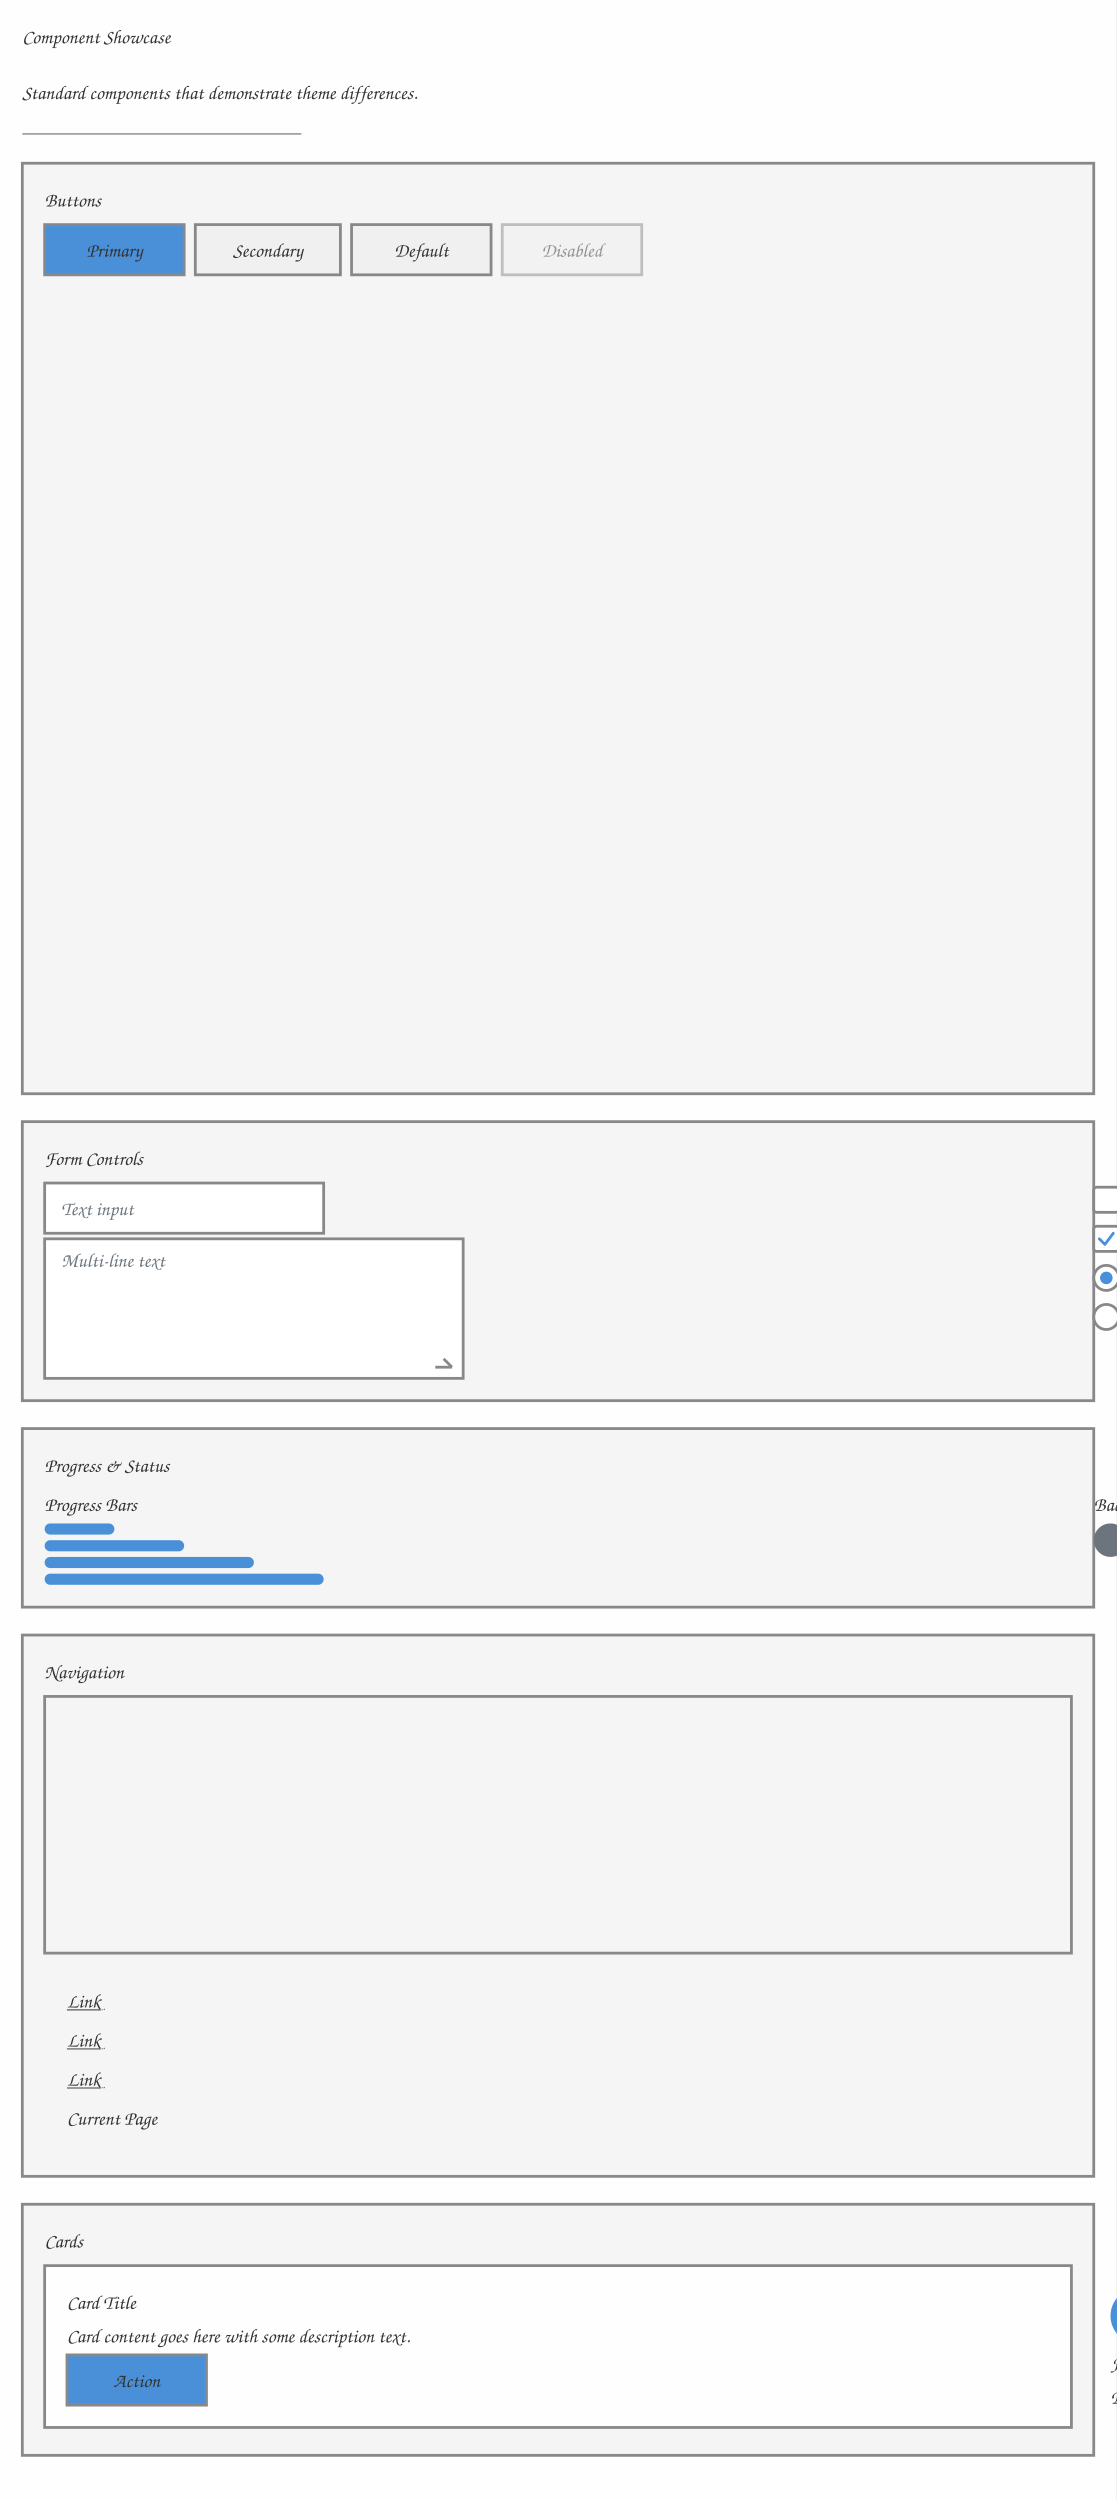
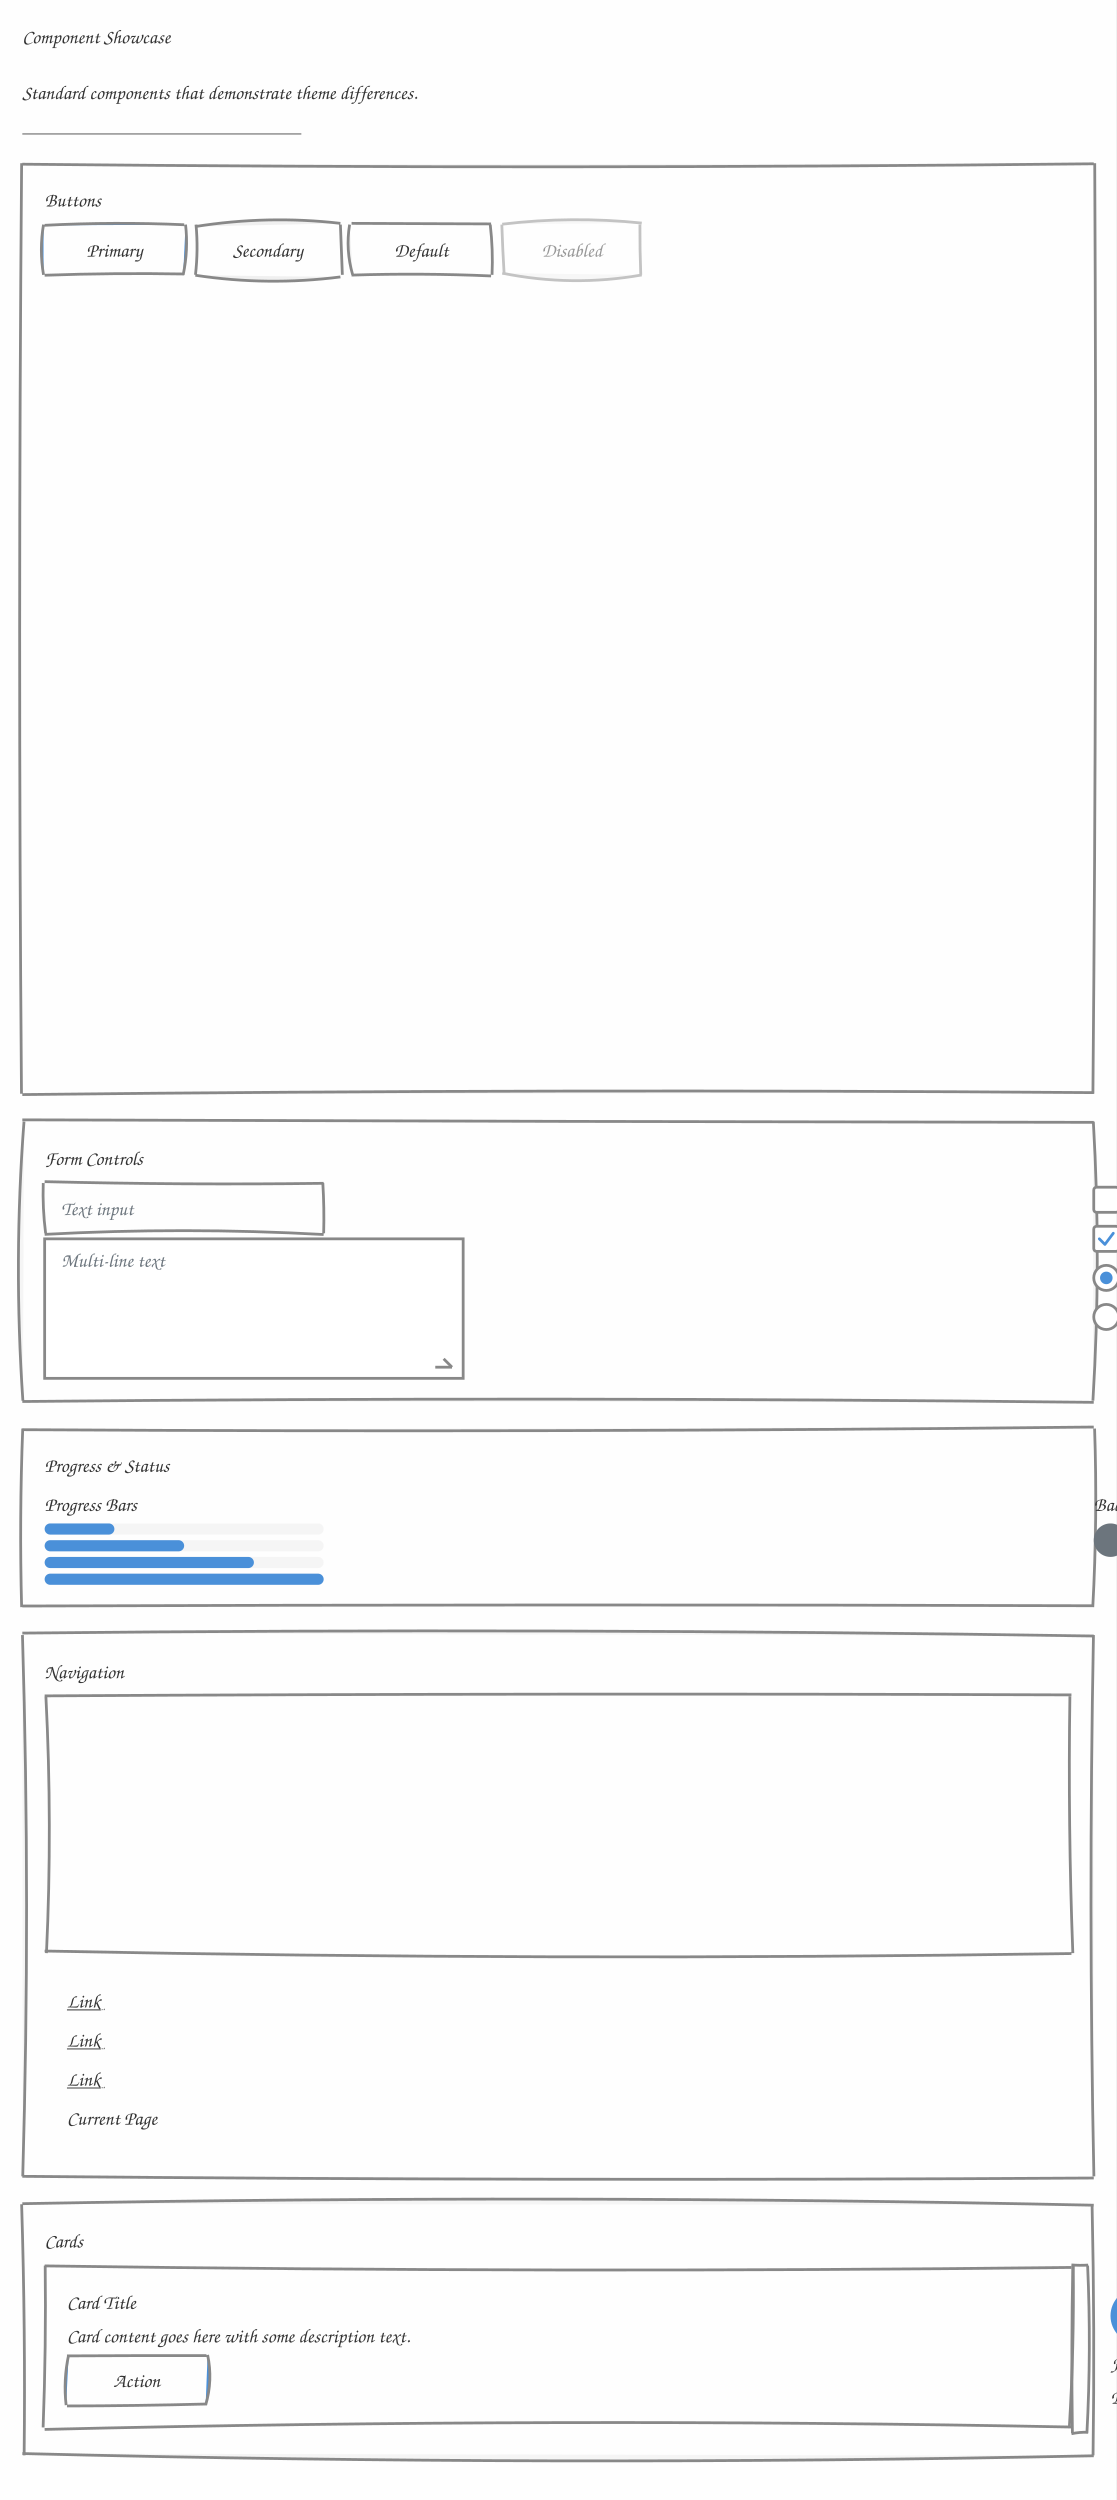
<svg xmlns="http://www.w3.org/2000/svg" width="800" height="1792" viewBox="0 0 800 1792" role="img">
  <style>
    .wire-text { font-family: "Comic Sans MS", cursive, sans-serif; font-size: 14px; fill: #333333; }
    .wire-text-secondary { fill: #6c757d; }
    .wire-text-disabled { fill: #adb5bd; }
    .wire-text-bold { font-weight: 600; }
    .wire-text-small { font-size: 12px; }
    .wire-text-large { font-size: 18px; }
  </style>
  <rect width="100%" height="100%" fill="#fefefe" />
  <text x="16" y="31" class="wire-text wire-text-bold">Component Showcase</text>
  <text x="16" y="71" class="wire-text">Standard components that demonstrate theme differences.</text>
  <line x1="16" y1="96" x2="216" y2="96" stroke="#888888" stroke-width="1" />
-   <rect x="16" y="117" width="768" height="667" fill="#f5f5f5" stroke="#888888" stroke-width="2" />
+   <path d="M16.0 117.7 Q400.0 121.6 784.0 117.4 M784.7 117.0 Q786.4 450.5 783.4 784.0 M784.0 783.2 Q400.0 780.3 16.0 784.6 M15.4 784.0 Q12.7 450.5 15.5 117.0" fill="#f5f5f5" stroke="#888888" stroke-width="2" />
  <text x="32" y="148" class="wire-text wire-text-bold">Buttons</text>
  <g opacity="1">
-     <rect x="32" y="161" width="100" height="36" rx="0" fill="#4a90d9" stroke="#888888" stroke-width="2" />
+     <path d="M32.0 161.5 Q82.0 158.9 132.0 161.1 M133.0 161.0 Q135.1 179.0 131.3 197.0 M132.0 196.4 Q82.0 195.5 32.0 197.3 M31.2 197.0 Q28.1 179.0 31.2 161.0" fill="#4a90d9" stroke="#888888" stroke-width="2" />
    <text x="82" y="184" text-anchor="middle" class="wire-text" fill="#ffffff">Primary</text>
  </g>
  <g opacity="1">
-     <rect x="140" y="161" width="104" height="36" rx="0" fill="#f0f0f0" stroke="#888888" stroke-width="2" />
+     <path d="M140.0 162.4 Q192.0 154.1 244.0 160.1 M244.0 161.0 Q244.7 179.0 245.4 197.0 M244.0 198.5 Q192.0 205.2 140.0 197.3 M140.1 197.0 Q142.2 179.0 140.5 161.0" fill="#f0f0f0" stroke="#888888" stroke-width="2" />
    <text x="192" y="184" text-anchor="middle" class="wire-text" fill="#333333">Secondary</text>
  </g>
  <g opacity="1">
-     <rect x="252" y="161" width="100" height="36" rx="0" fill="#f0f0f0" stroke="#888888" stroke-width="2" />
+     <path d="M252.0 160.1 Q302.0 160.4 352.0 160.5 M351.4 161.0 Q353.5 179.0 352.7 197.0 M352.0 197.8 Q302.0 195.6 252.0 197.2 M252.8 197.0 Q247.6 179.0 250.6 161.0" fill="#f0f0f0" stroke="#888888" stroke-width="2" />
    <text x="302" y="184" text-anchor="middle" class="wire-text" fill="#333333">Default</text>
  </g>
  <g opacity="0.5">
-     <rect x="360" y="161" width="100" height="36" rx="0" fill="#f0f0f0" stroke="#888888" stroke-width="2" />
+     <path d="M360.0 160.7 Q410.0 154.7 460.0 159.9 M458.7 161.0 Q458.6 179.0 459.3 197.0 M460.0 197.1 Q410.0 205.9 360.0 195.8 M361.4 197.0 Q360.3 179.0 359.7 161.0" fill="#f0f0f0" stroke="#888888" stroke-width="2" />
    <text x="410" y="184" text-anchor="middle" class="wire-text" fill="#333333">Disabled</text>
  </g>
-   <rect x="16" y="804" width="768" height="200" fill="#f5f5f5" stroke="#888888" stroke-width="2" />
+   <path d="M16.0 802.7 Q400.0 804.0 784.0 804.5 M783.7 804.0 Q789.5 904.0 783.4 1004.0 M784.0 1005.2 Q400.0 1000.9 16.0 1004.6 M16.4 1004.0 Q9.6 904.0 17.2 804.0" fill="#f5f5f5" stroke="#888888" stroke-width="2" />
  <text x="32" y="835" class="wire-text wire-text-bold">Form Controls</text>
  <g>
-     <rect x="32" y="848" width="200" height="36" rx="0" fill="#ffffff" stroke="#888888" stroke-width="2" />
+     <path d="M32.0 847.0 Q132.0 849.5 232.0 848.2 M231.4 848.0 Q232.5 866.0 232.0 884.0 M232.0 884.9 Q132.0 879.4 32.0 884.8 M32.7 884.0 Q30.4 866.0 31.0 848.0" fill="#ffffff" stroke="#888888" stroke-width="2" />
    <text x="44" y="871" class="wire-text wire-text-secondary">Text input</text>
  </g>
  <g>
    <rect x="32" y="888" width="300" height="100" rx="0" fill="#ffffff" stroke="#888888" stroke-width="2" />
    <text x="44" y="908" class="wire-text wire-text-secondary">Multi-line text</text>
    <line x1="312" y1="980" x2="324" y2="980" stroke="#888888" stroke-width="2" />
    <line x1="318" y1="974" x2="324" y2="980" stroke="#888888" stroke-width="2" />
  </g>
  <g>
    <rect x="784" y="851" width="18" height="18" rx="2" fill="#ffffff" stroke="#888888" stroke-width="2" />
    <text x="810" y="865" class="wire-text">Unchecked option</text>
  </g>
  <g>
    <rect x="784" y="879" width="18" height="18" rx="2" fill="#ffffff" stroke="#888888" stroke-width="2" />
    <path d="M788 888 L792 892 L798 884" stroke="#4a90d9" stroke-width="2" fill="none" stroke-linecap="round" stroke-linejoin="round" />
    <text x="810" y="893" class="wire-text">Checked option</text>
  </g>
  <g>
    <circle cx="793" cy="916" r="9" fill="#ffffff" stroke="#888888" stroke-width="2" />
    <circle cx="793" cy="916" r="4.5" fill="#4a90d9" />
    <text x="810" y="921" class="wire-text">Radio option A</text>
  </g>
  <g>
    <circle cx="793" cy="944" r="9" fill="#ffffff" stroke="#888888" stroke-width="2" />
    <text x="810" y="949" class="wire-text">Radio option B</text>
  </g>
  <g>
    <rect x="950" y="848" width="44" height="24" rx="12" fill="#888888" />
    <circle cx="962" cy="860" r="10" fill="#fefefe" />
    <text x="1002" y="865" class="wire-text">Toggle off</text>
  </g>
  <g>
    <rect x="950" y="876" width="44" height="24" rx="12" fill="#4a90d9" />
    <circle cx="982" cy="888" r="10" fill="#fefefe" />
    <text x="1002" y="893" class="wire-text">Toggle on</text>
  </g>
  <g>
    <line x1="950" y1="916" x2="1150" y2="916" stroke="#888888" stroke-width="4" stroke-linecap="round" />
    <line x1="950" y1="916" x2="1050" y2="916" stroke="#4a90d9" stroke-width="4" stroke-linecap="round" />
    <circle cx="1050" cy="916" r="8" fill="#4a90d9" stroke="#fefefe" stroke-width="2" />
  </g>
-   <rect x="16" y="1024" width="768" height="128" fill="#f5f5f5" stroke="#888888" stroke-width="2" />
+   <path d="M16.0 1024.8 Q400.0 1027.1 784.0 1022.9 M784.6 1024.0 Q786.8 1088.0 783.3 1152.0 M784.0 1151.0 Q400.0 1149.8 16.0 1151.2 M15.5 1152.0 Q13.8 1088.0 16.3 1024.0" fill="#f5f5f5" stroke="#888888" stroke-width="2" />
  <text x="32" y="1055" class="wire-text wire-text-bold">Progress &amp; Status</text>
  <text x="32" y="1083" class="wire-text">Progress Bars</text>
  <g>
    <rect x="32" y="1092" width="200" height="8" rx="4" fill="#f5f5f5" />
    <rect x="32" y="1092" width="50" height="8" rx="4" fill="#4a90d9" />
  </g>
  <g>
    <rect x="32" y="1104" width="200" height="8" rx="4" fill="#f5f5f5" />
    <rect x="32" y="1104" width="100" height="8" rx="4" fill="#4a90d9" />
  </g>
  <g>
    <rect x="32" y="1116" width="200" height="8" rx="4" fill="#f5f5f5" />
    <rect x="32" y="1116" width="150" height="8" rx="4" fill="#4a90d9" />
  </g>
  <g>
    <rect x="32" y="1128" width="200" height="8" rx="4" fill="#f5f5f5" />
    <rect x="32" y="1128" width="200" height="8" rx="4" fill="#4a90d9" />
  </g>
  <text x="784" y="1083" class="wire-text">Badges</text>
  <g>
    <rect x="784" y="1092" width="24" height="24" rx="12" fill="#6c757d" />
    <text x="796" y="1108" text-anchor="middle" class="wire-text wire-text-small" fill="#ffffff" />
  </g>
  <g>
    <rect x="812" y="1092" width="24" height="24" rx="12" fill="#6c757d" />
    <text x="824" y="1108" text-anchor="middle" class="wire-text wire-text-small" fill="#ffffff" />
  </g>
  <g>
    <rect x="840" y="1092" width="24" height="24" rx="12" fill="#6c757d" />
    <text x="852" y="1108" text-anchor="middle" class="wire-text wire-text-small" fill="#ffffff" />
  </g>
  <g>
    <rect x="868" y="1092" width="24" height="24" rx="12" fill="#6c757d" />
    <text x="880" y="1108" text-anchor="middle" class="wire-text wire-text-small" fill="#ffffff" />
  </g>
-   <rect x="16" y="1172" width="768" height="388" fill="#f5f5f5" stroke="#888888" stroke-width="2" />
+   <path d="M16.0 1170.6 Q400.0 1166.6 784.0 1172.7 M783.8 1172.0 Q780.1 1366.0 784.1 1560.0 M784.0 1561.2 Q400.0 1563.6 16.0 1560.0 M16.3 1560.0 Q21.9 1366.0 16.1 1172.0" fill="#f5f5f5" stroke="#888888" stroke-width="2" />
  <text x="32" y="1203" class="wire-text wire-text-bold">Navigation</text>
-   <rect x="32" y="1216" width="736" height="184" fill="none" stroke="#888888" stroke-width="2" />
+   <path d="M32.0 1215.6 Q400.0 1213.5 768.0 1214.9 M766.9 1216.0 Q765.5 1308.0 769.0 1400.0 M768.0 1400.3 Q400.0 1405.9 32.0 1398.5 M33.3 1400.0 Q37.6 1308.0 32.9 1216.0" fill="none" stroke="#888888" stroke-width="2" />
  <g>
    <text x="48" y="1439" class="wire-text" fill="#4a90d9" style="text-decoration: underline">Link</text>
  </g>
  <g>
    <text x="48" y="1467" class="wire-text" fill="#4a90d9" style="text-decoration: underline">Link</text>
  </g>
  <g>
    <text x="48" y="1495" class="wire-text" fill="#4a90d9" style="text-decoration: underline">Link</text>
  </g>
  <text x="48" y="1523" class="wire-text">Current Page</text>
-   <rect x="16" y="1580" width="768" height="180" fill="#f5f5f5" stroke="#888888" stroke-width="2" />
+   <path d="M16.0 1579.6 Q400.0 1572.5 784.0 1580.7 M782.8 1580.0 Q784.8 1670.0 783.5 1760.0 M784.0 1760.3 Q400.0 1768.4 16.0 1758.7 M17.3 1760.0 Q18.3 1670.0 15.5 1580.0" fill="#f5f5f5" stroke="#888888" stroke-width="2" />
  <text x="32" y="1611" class="wire-text wire-text-bold">Cards</text>
-   <rect x="32" y="1624" width="736" height="116" rx="0" fill="#fefefe" stroke="#888888" stroke-width="2" filter="url(#shadow)" />
+   <path d="M32.0 1624.2 Q400.0 1629.5 768.0 1625.3 M769.3 1624.0 Q770.0 1682.0 766.5 1740.0 M768.0 1739.7 Q400.0 1732.5 32.0 1741.4 M30.9 1740.0 Q33.1 1682.0 32.4 1624.0" fill="#fefefe" stroke="#888888" stroke-width="2" filter="url(#shadow)" />
  <text x="48" y="1655" class="wire-text wire-text-bold">Card Title</text>
  <text x="48" y="1679" class="wire-text">Card content goes here with some description text.</text>
  <g opacity="1">
-     <rect x="48" y="1688" width="100" height="36" rx="0" fill="#4a90d9" stroke="#888888" stroke-width="2" />
+     <path d="M48.0 1688.7 Q98.0 1688.4 148.0 1688.5 M148.8 1688.0 Q152.7 1706.0 147.4 1724.0 M148.0 1723.2 Q98.0 1724.5 48.0 1724.6 M47.4 1724.0 Q45.3 1706.0 49.2 1688.0" fill="#4a90d9" stroke="#888888" stroke-width="2" />
    <text x="98" y="1711" text-anchor="middle" class="wire-text" fill="#ffffff">Action</text>
  </g>
-   <rect x="780" y="1624" width="-12" height="120" rx="0" fill="#fefefe" stroke="#888888" stroke-width="2" filter="url(#shadow)" />
+   <path d="M780.0 1623.6 Q774.0 1624.0 768.0 1623.5 M769.0 1624.0 Q767.8 1684.0 768.7 1744.0 M768.0 1744.5 Q774.0 1743.2 780.0 1743.5 M779.1 1744.0 Q782.3 1684.0 779.6 1624.0" fill="#fefefe" stroke="#888888" stroke-width="2" filter="url(#shadow)" />
  <g>
    <circle cx="816" cy="1660" r="20" fill="#4a90d9" />
-     <text x="816" y="1665" text-anchor="middle" class="wire-text" fill="#ffffff">J</text>
+     <text x="816" y="1664.444" text-anchor="middle" class="wire-text" style="font-size: 13.333px" fill="#ffffff">J</text>
  </g>
  <text x="796" y="1699" class="wire-text wire-text-bold">John Doe</text>
  <text x="796" y="1723" class="wire-text">Developer</text>
</svg>
